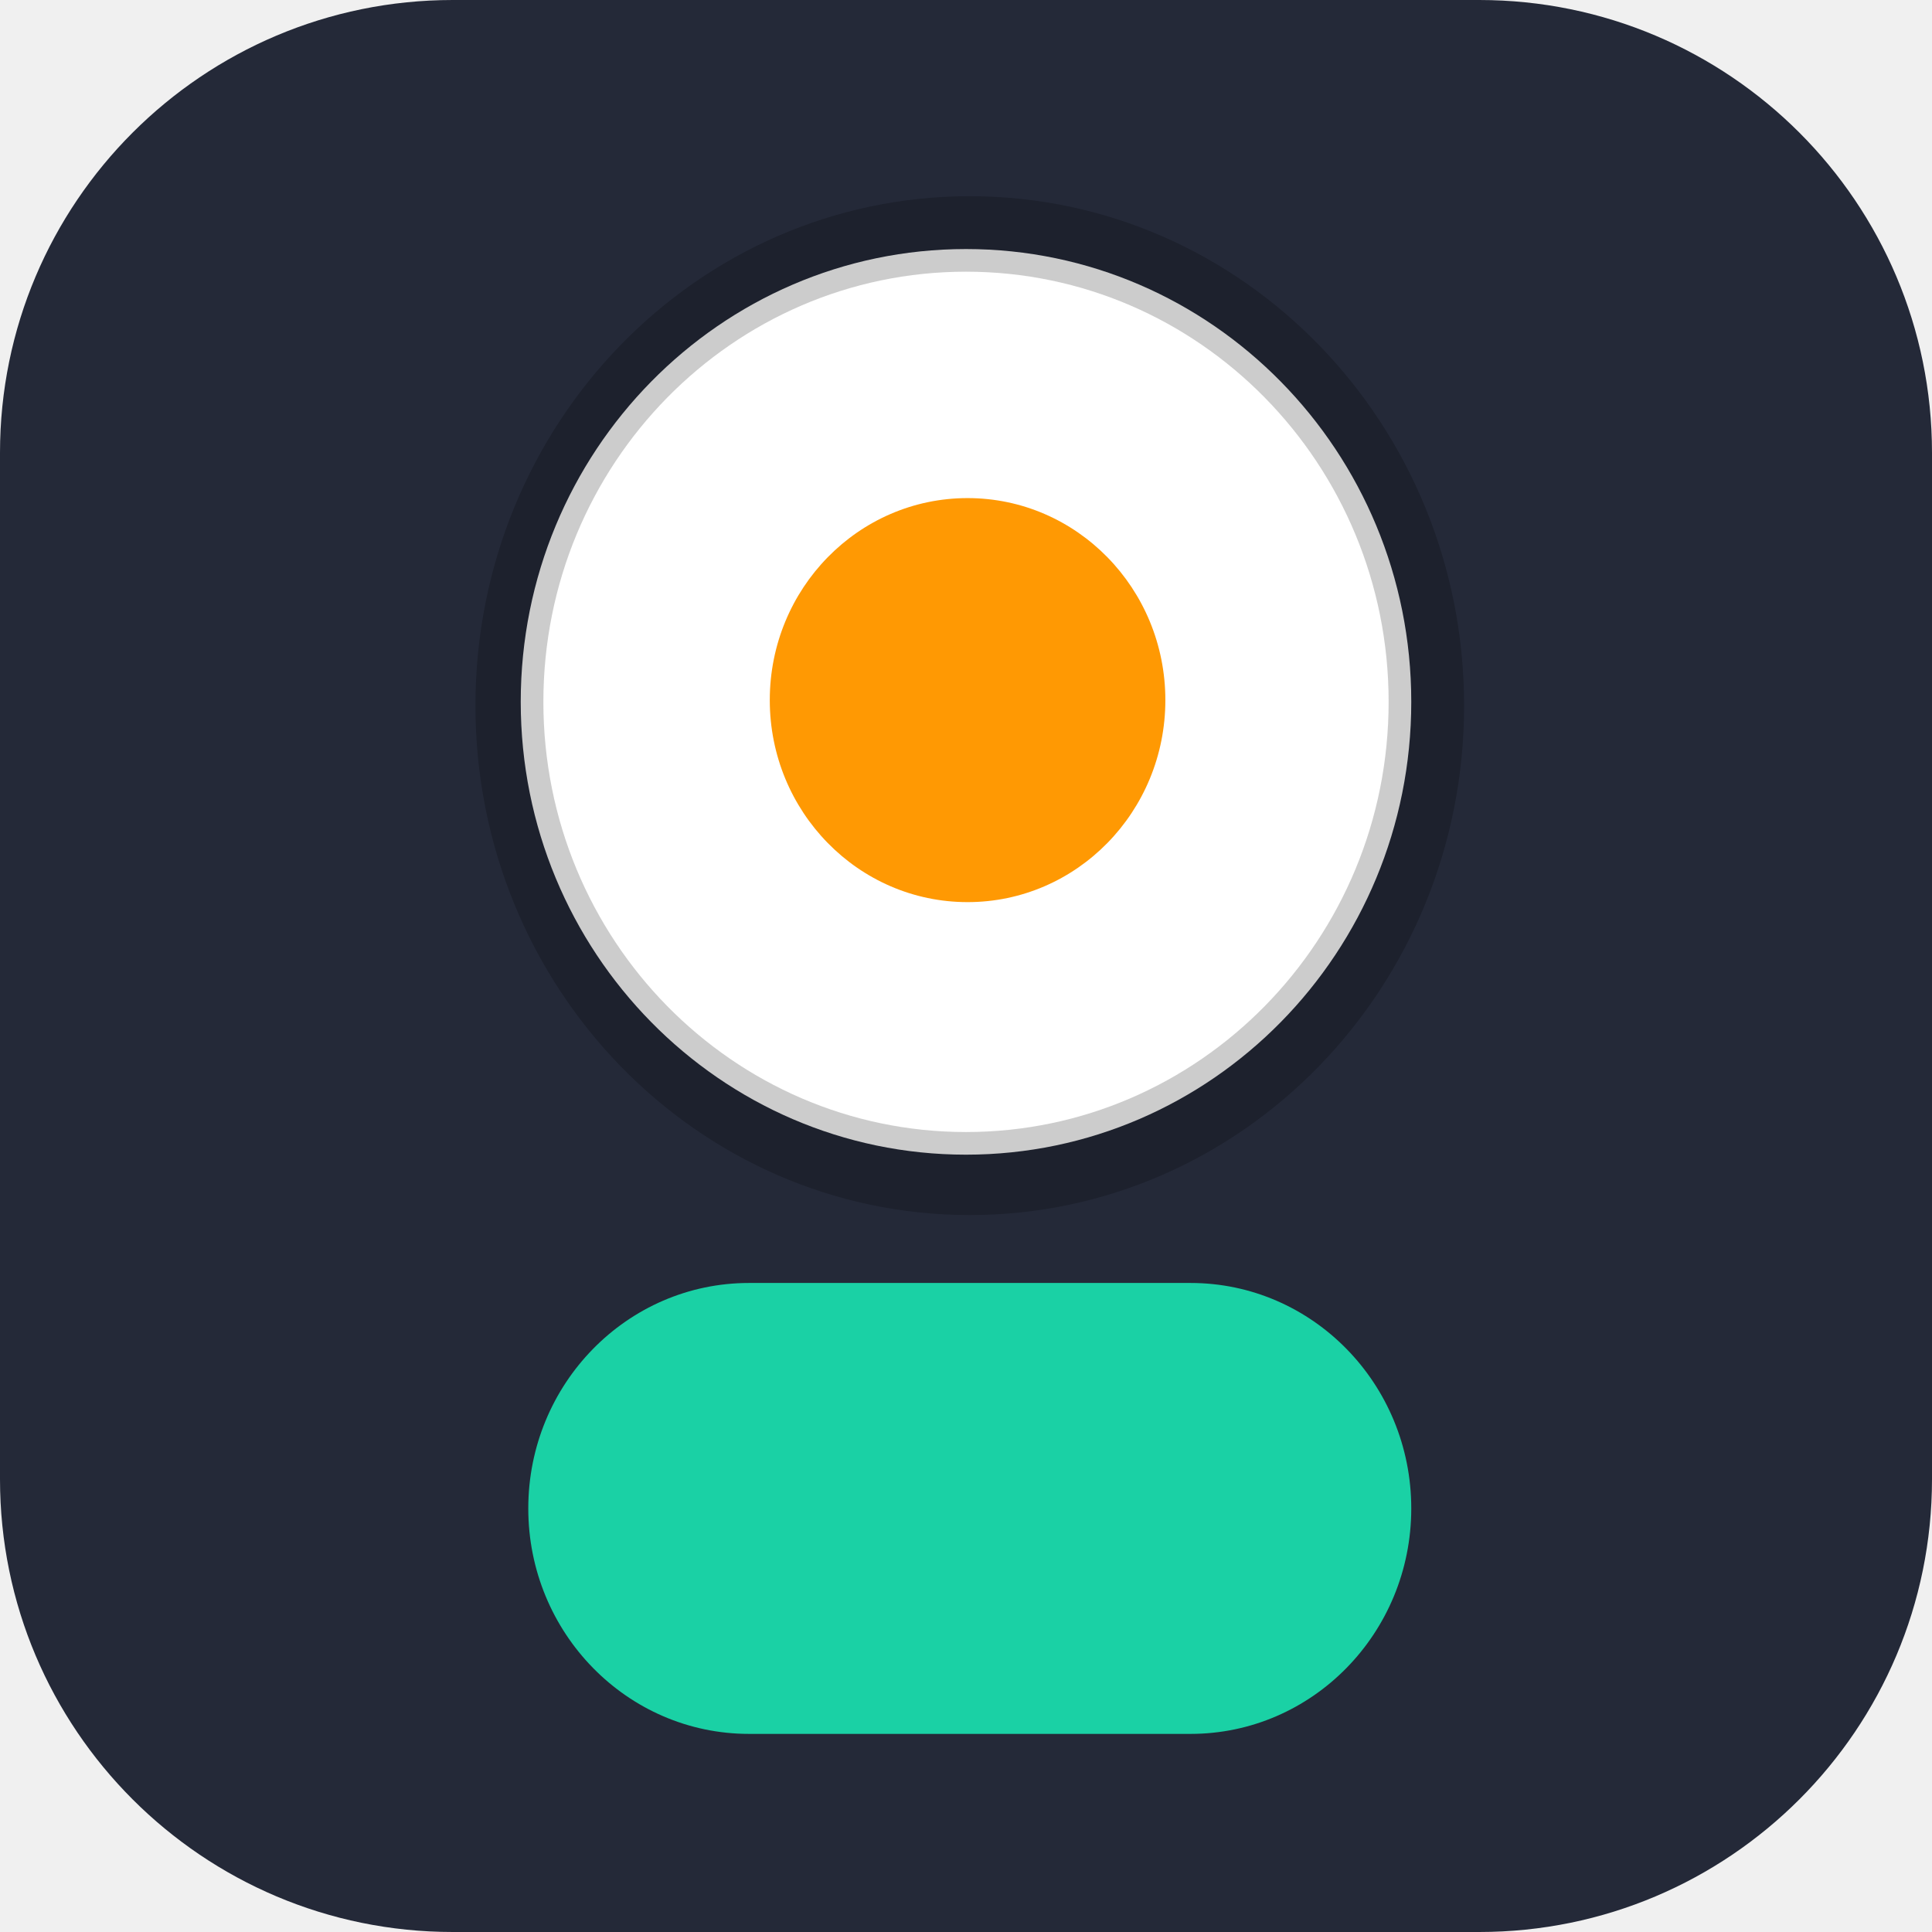
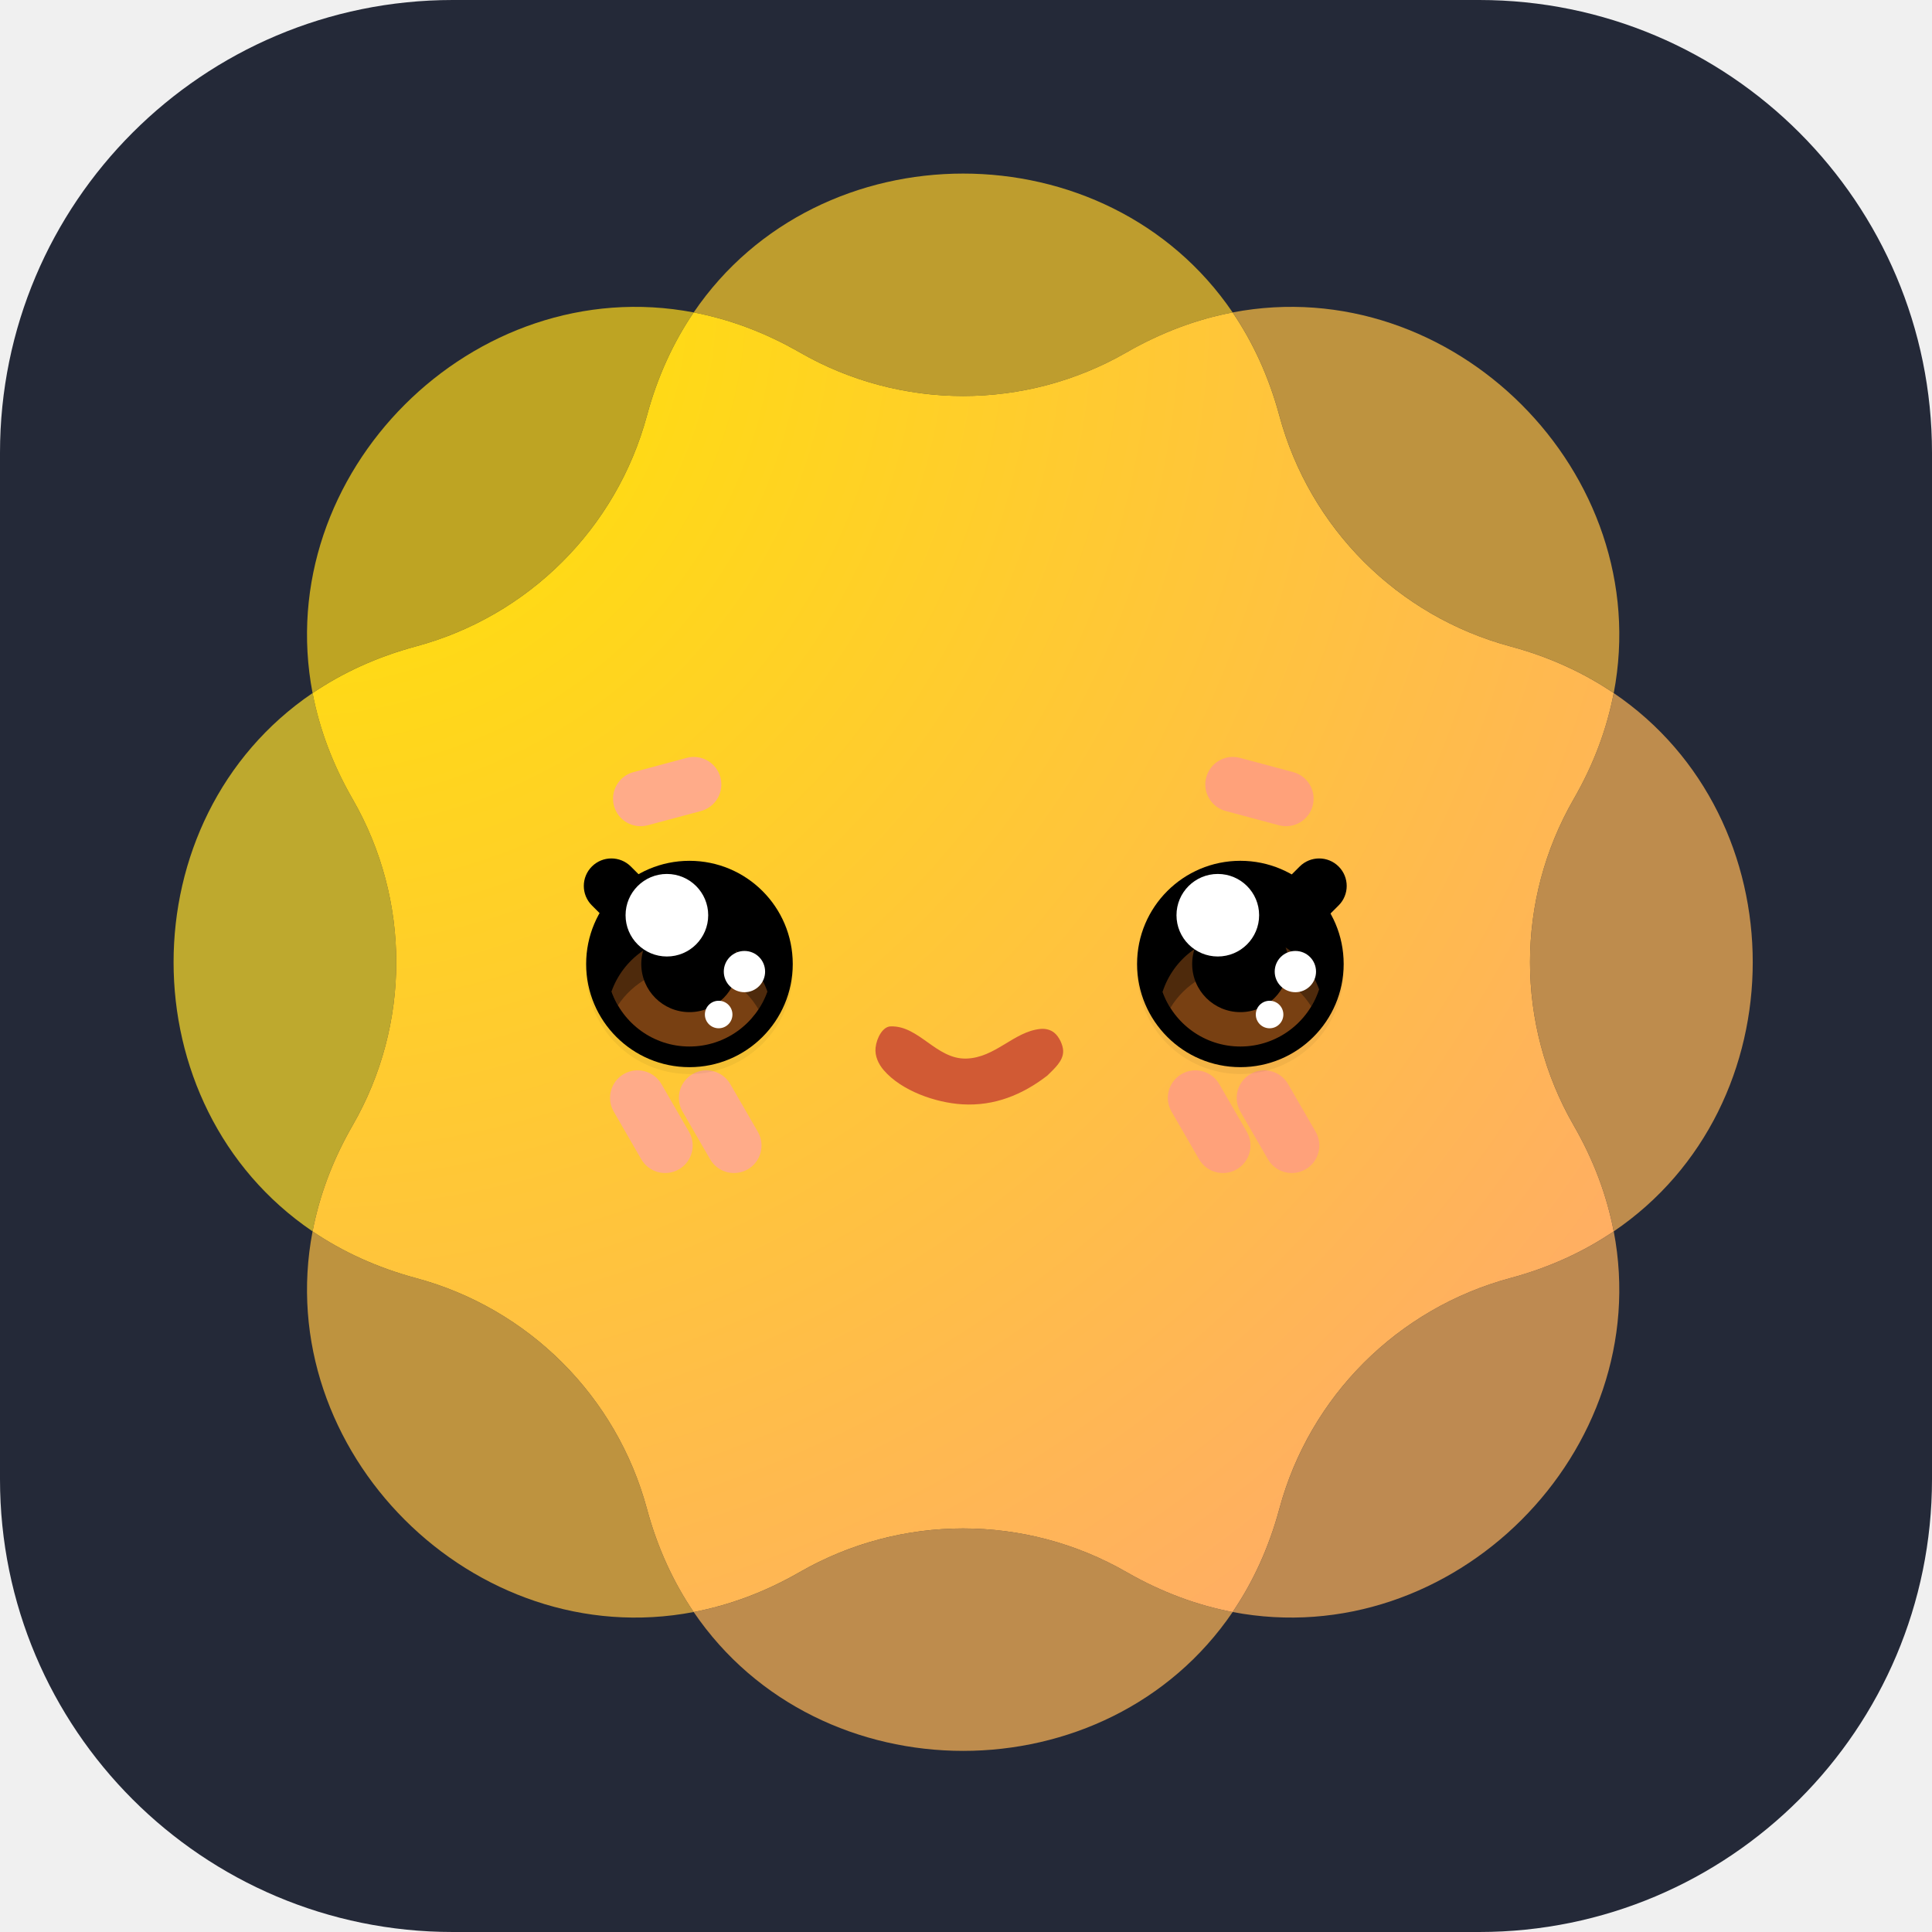
<svg xmlns="http://www.w3.org/2000/svg" width="256" height="256" viewBox="0 0 256 256" fill="none" id="daisyui">
  <style>
#daisyui {
    rect {fill: #242938}

    @media (prefers-color-scheme: light) {
        rect {fill: #F4F2ED}
    }
}
</style>
-   <rect width="256" height="256" fill="#242938" rx="60" />
-   <path d="M157.75 170H99.25C83.096 170 70 183.375 70 199.875C70 216.375 83.096 229.75 99.25 229.75H157.75C173.904 229.75 187 216.375 187 199.875C187 183.375 173.904 170 157.75 170Z" fill="#1AD1A5" />
-   <path d="M128.5 161C164.674 161 194 130.78 194 93.5C194 56.221 164.674 26 128.5 26C92.326 26 63 56.221 63 93.5C63 130.78 92.326 161 128.5 161Z" fill="black" fill-opacity="0.2" />
-   <path d="M128 153C160.584 153 187 126.138 187 93C187 59.863 160.584 33 128 33C95.416 33 69 59.863 69 93C69 126.138 95.416 153 128 153Z" fill="#CCCCCC" />
-   <path d="M128 150C158.927 150 184 124.481 184 93C184 61.52 158.927 36 128 36C97.073 36 72 61.52 72 93C72 124.481 97.073 150 128 150Z" fill="white" />
-   <path d="M128.208 119.536C142.682 119.536 154.416 107.552 154.416 92.768C154.416 77.984 142.682 66 128.208 66C113.734 66 102 77.984 102 92.768C102 107.552 113.734 119.536 128.208 119.536Z" fill="#FF9903" />
+   <g clip-path="url(#clip0_307_621)">
+     <rect width="256" height="256" fill="#242938" rx="60" />
+     <g opacity="0.7">
+       <path d="M91.915 41.397C89.244 45.325 87.122 49.883 85.723 55.07C81.703 69.985 70.039 81.635 55.107 85.651C49.914 87.047 45.351 89.167 41.417 91.835C35.843 62.71 62.756 35.829 91.915 41.397Z" fill="#FFD819" />
+       <path d="M41.42 91.834C42.313 96.498 44.039 101.22 46.722 105.875C54.438 119.261 54.438 135.737 46.722 149.123C44.039 153.778 42.313 158.499 41.42 163.164C16.86 146.507 16.86 108.491 41.42 91.834Z" fill="#FFE029" />
+       <path d="M91.915 213.602C89.244 209.674 87.122 205.116 85.723 199.929C81.703 185.014 70.039 173.364 55.107 169.348C49.914 167.952 45.351 165.832 41.417 163.164C35.843 192.289 62.756 219.17 91.915 213.602Z" fill="#FFC141" />
+       <path d="M163.332 213.603C158.662 212.711 153.935 210.987 149.274 208.307C135.872 200.601 119.377 200.601 105.976 208.307C101.315 210.987 96.588 212.712 91.918 213.603C108.594 238.134 146.655 238.134 163.332 213.603Z" fill="#FFB655" />
+       <path d="M213.829 163.164C209.896 165.832 205.333 167.951 200.14 169.348C185.208 173.363 173.544 185.014 169.523 199.929C168.125 205.115 166.003 209.673 163.332 213.601C192.49 219.169 219.403 192.288 213.829 163.164Z" fill="#FFB35B" />
+       <path d="M213.827 91.836C212.934 96.5 211.208 101.221 208.525 105.877C200.809 119.262 200.809 135.738 208.525 149.124C211.208 153.78 212.934 158.501 213.827 163.165C238.387 146.508 238.387 108.493 213.827 91.836Z" fill="#FFB656" />
+       <path d="M163.332 41.397C166.003 45.325 168.125 49.883 169.523 55.07C173.544 69.985 185.208 81.635 200.14 85.651C205.333 87.047 209.896 89.167 213.829 91.834C219.403 62.71 192.49 35.829 163.332 41.397Z" fill="#FFC042" />
+       <path d="M91.918 41.398C96.588 42.29 101.315 44.014 105.975 46.694C119.377 54.4 135.872 54.401 149.274 46.694C153.935 44.014 158.662 42.29 163.331 41.398C146.654 16.867 108.594 16.867 91.918 41.398Z" fill="#FFCE2A" />
+     </g>
+     <path d="M85.724 55.071C87.122 49.885 89.244 45.327 91.915 41.398C96.584 42.29 101.312 44.014 105.972 46.694C119.374 54.401 135.869 54.401 149.271 46.694C153.931 44.014 158.659 42.29 163.328 41.398C165.999 45.327 168.122 49.885 169.52 55.071C173.54 69.986 185.204 81.636 200.137 85.652C205.329 87.049 209.892 89.168 213.825 91.836C212.933 96.5 211.207 101.222 208.523 105.877C200.807 119.263 200.807 135.739 208.523 149.125C211.207 153.779 212.933 158.501 213.825 163.165C209.892 165.833 205.329 167.952 200.137 169.349C185.204 173.365 173.54 185.015 169.52 199.93C168.122 205.117 165.999 209.674 163.328 213.603C158.659 212.711 153.931 210.987 149.271 208.307C135.869 200.601 119.374 200.601 105.972 208.307C101.312 210.987 96.584 212.711 91.915 213.603C89.244 209.674 87.122 205.117 85.724 199.93C81.703 185.015 70.04 173.365 55.107 169.349C49.914 167.952 45.351 165.833 41.418 163.165C42.311 158.501 44.036 153.779 46.72 149.125C54.436 135.739 54.436 119.263 46.72 105.877C44.036 101.222 42.311 96.5 41.418 91.836C45.351 89.169 49.914 87.049 55.107 85.652C70.04 81.636 81.703 69.986 85.724 55.071Z" fill="url(#paint0_radial_307_621)" />
+     <path d="M174.33 149.964L170.68 143.649C169.673 141.906 167.44 141.308 165.694 142.315L165.694 142.315C163.949 143.322 163.351 145.551 164.358 147.295L168.008 153.61C169.016 155.353 171.249 155.951 172.994 154.944L172.994 154.944C174.74 153.937 175.338 151.708 174.33 149.964Z" fill="#FFA17A" />
+     <path d="M165.205 149.964L161.555 143.649C160.548 141.906 158.315 141.308 156.569 142.315L156.569 142.315C154.824 143.322 154.226 145.551 155.233 147.295L158.883 153.61C159.891 155.353 162.124 155.951 163.869 154.944L163.869 154.944C165.615 153.937 166.213 151.708 165.205 149.964Z" fill="#FFA17A" />
+     <path d="M100.416 149.964L96.766 143.649C95.758 141.906 93.526 141.308 91.78 142.315L91.78 142.315C90.035 143.322 89.436 145.551 90.444 147.295L94.094 153.61C95.102 155.353 97.335 155.951 99.08 154.944L99.08 154.944C100.826 153.937 101.424 151.708 100.416 149.964Z" fill="#FFAB89" />
+     <path d="M91.295 149.964L87.645 143.649C86.637 141.906 84.405 141.308 82.659 142.315L82.659 142.315C80.913 143.322 80.315 145.551 81.323 147.295L84.973 153.61C85.981 155.353 88.213 155.951 89.959 154.944L89.959 154.944C91.705 153.937 92.303 151.708 91.295 149.964Z" fill="#FFAB89" />
+     <path d="M171.354 102.309L164.303 100.422C162.356 99.901 160.354 101.055 159.833 103L159.833 103C159.311 104.945 160.466 106.944 162.414 107.465L169.465 109.352C171.412 109.873 173.413 108.719 173.935 106.774C174.457 104.829 173.301 102.83 171.354 102.309Z" fill="#FFA17A" />
+     <path d="M90.987 100.423L83.936 102.31C81.989 102.831 80.833 104.831 81.355 106.775L81.355 106.775C81.877 108.72 83.878 109.874 85.825 109.353L92.876 107.466C94.824 106.945 95.979 104.946 95.457 103.001C94.936 101.056 92.934 99.902 90.987 100.423Z" fill="#FFAB89" />
+     <path d="M118.035 136.002C121.759 135.881 124.076 140.372 128.022 140.267C131.886 140.165 134.319 136.706 137.832 136.341C138.51 136.271 139.196 136.423 139.725 136.868C140.334 137.378 140.844 138.435 140.874 139.229C140.924 140.592 139.657 141.63 138.778 142.518C135.473 145.072 131.748 146.582 127.508 146.328C123.982 146.117 119.449 144.544 117.09 141.794C116.395 140.983 115.897 139.914 116.018 138.823C116.166 137.492 117 136 118.035 136.002Z" fill="#D15A34" />
+     <path d="M88.751 119.972L83.589 114.816C82.163 113.392 79.852 113.392 78.427 114.816L78.427 114.816C77.001 116.24 77.001 118.548 78.427 119.972L83.589 125.128C85.014 126.552 87.325 126.552 88.751 125.128C90.176 123.704 90.176 121.396 88.751 119.972Z" fill="black" />
+     <path d="M105.043 127.734C105.043 120.183 98.915 114.062 91.356 114.062C83.796 114.062 77.668 120.183 77.668 127.734C77.668 135.284 83.796 141.405 91.356 141.405C98.915 141.405 105.043 135.284 105.043 127.734Z" fill="black" />
+     <path d="M105.043 128.644C105.043 121.094 98.915 114.973 91.356 114.973C83.796 114.973 77.668 121.094 77.668 128.644C77.668 136.195 83.796 142.315 91.356 142.315C98.915 142.315 105.043 136.195 105.043 128.644Z" fill="black" fill-opacity="0.05" />
+     <path d="M81.027 131.377C82.531 127.129 86.586 124.086 91.354 124.086C96.122 124.086 100.178 127.13 101.681 131.378C100.178 135.625 96.121 138.668 91.354 138.668C86.586 138.668 82.53 135.625 81.027 131.377Z" fill="#784012" />
+     <path d="M100.504 133.752C101.646 132.026 102.31 129.956 102.31 127.732C102.31 121.692 97.407 116.795 91.36 116.795C85.312 116.795 80.41 121.692 80.41 127.732C80.41 129.726 80.944 131.596 81.878 133.206C83.837 130.243 87.201 128.288 91.021 128.288C95.072 128.288 98.61 130.486 100.504 133.752Z" fill="black" fill-opacity="0.35" />
+     <path d="M97.748 127.733C97.748 124.21 94.888 121.354 91.36 121.354C87.832 121.354 84.973 124.21 84.973 127.733C84.973 131.257 87.832 134.113 91.36 134.113C94.888 134.113 97.748 131.257 97.748 127.733Z" fill="black" />
+     <path d="M88.366 126.74C91.389 126.74 93.841 124.291 93.841 121.271C93.841 118.251 91.389 115.803 88.366 115.803C85.342 115.803 82.891 118.251 82.891 121.271C82.891 124.291 85.342 126.74 88.366 126.74Z" fill="white" />
+     <path d="M98.644 131.474C100.156 131.474 101.381 130.25 101.381 128.74C101.381 127.23 100.156 126.006 98.644 126.006C97.132 126.006 95.906 127.23 95.906 128.74C95.906 130.25 97.132 131.474 98.644 131.474Z" fill="white" />
+     <path d="M95.227 136.251C96.235 136.251 97.052 135.435 97.052 134.428C97.052 133.422 96.235 132.605 95.227 132.605C94.219 132.605 93.402 133.422 93.402 134.428C93.402 135.435 94.219 136.251 95.227 136.251Z" fill="white" />
+     <path d="M172.214 125.128L177.376 119.972C178.802 118.549 178.802 116.24 177.376 114.817L177.376 114.817C175.951 113.393 173.64 113.393 172.214 114.817L167.052 119.972C165.627 121.396 165.627 123.704 167.052 125.128C168.478 126.552 170.789 126.552 172.214 125.128Z" fill="black" />
+     <path d="M178.043 128.644C178.043 121.094 171.915 114.973 164.355 114.973C156.796 114.973 150.668 121.094 150.668 128.644C150.668 136.195 156.796 142.315 164.355 142.315C171.915 142.315 178.043 136.195 178.043 128.644Z" fill="black" fill-opacity="0.05" />
+     <path d="M178.043 127.732C178.043 120.181 171.915 114.061 164.355 114.061C156.796 114.061 150.668 120.181 150.668 127.732C150.668 135.282 156.796 141.403 164.355 141.403C171.915 141.403 178.043 135.282 178.043 127.732Z" fill="black" />
+     <path d="M154.047 131.427C155.463 127.024 159.596 123.838 164.474 123.838C169.224 123.838 173.266 126.858 174.784 131.08C173.368 135.482 169.234 138.669 164.356 138.669C159.607 138.669 155.564 135.649 154.047 131.427Z" fill="#784012" />
+     <path d="M173.747 133.359C174.737 131.715 175.306 129.79 175.306 127.732C175.306 121.692 170.404 116.795 164.356 116.795C158.309 116.795 153.406 121.692 153.406 127.732C153.406 129.87 154.021 131.865 155.082 133.55C156.997 130.368 160.486 128.24 164.474 128.24C168.381 128.24 171.81 130.284 173.747 133.359Z" fill="black" fill-opacity="0.35" />
+     <path d="M170.744 127.733C170.744 124.21 167.884 121.354 164.356 121.354C160.829 121.354 157.969 124.21 157.969 127.733C157.969 131.257 160.829 134.113 164.356 134.113C167.884 134.113 170.744 131.257 170.744 127.733Z" fill="black" />
+     <path d="M161.366 126.74C164.389 126.74 166.841 124.291 166.841 121.271C166.841 118.251 164.389 115.803 161.366 115.803C158.342 115.803 155.891 118.251 155.891 121.271C155.891 124.291 158.342 126.74 161.366 126.74Z" fill="white" />
+     <path d="M171.644 131.474C173.156 131.474 174.381 130.25 174.381 128.74C174.381 127.23 173.156 126.006 171.644 126.006C170.132 126.006 168.906 127.23 168.906 128.74C168.906 130.25 170.132 131.474 171.644 131.474Z" fill="white" />
+     <path d="M168.227 136.253C169.235 136.253 170.052 135.437 170.052 134.43C170.052 133.424 169.235 132.607 168.227 132.607C167.219 132.607 166.402 133.424 166.402 134.43C166.402 135.437 167.219 136.253 168.227 136.253Z" fill="white" />
+   </g>
+   <defs>
+     <radialGradient id="paint0_radial_307_621" cx="0" cy="0" r="1" gradientUnits="userSpaceOnUse" gradientTransform="translate(41.3413 41.3224) rotate(44.9662) scale(243.755 243.755)">
+       <stop stop-color="#FFE600" />
+       <stop offset="1" stop-color="#FFA573" />
+     </radialGradient>
+   </defs>
</svg>
